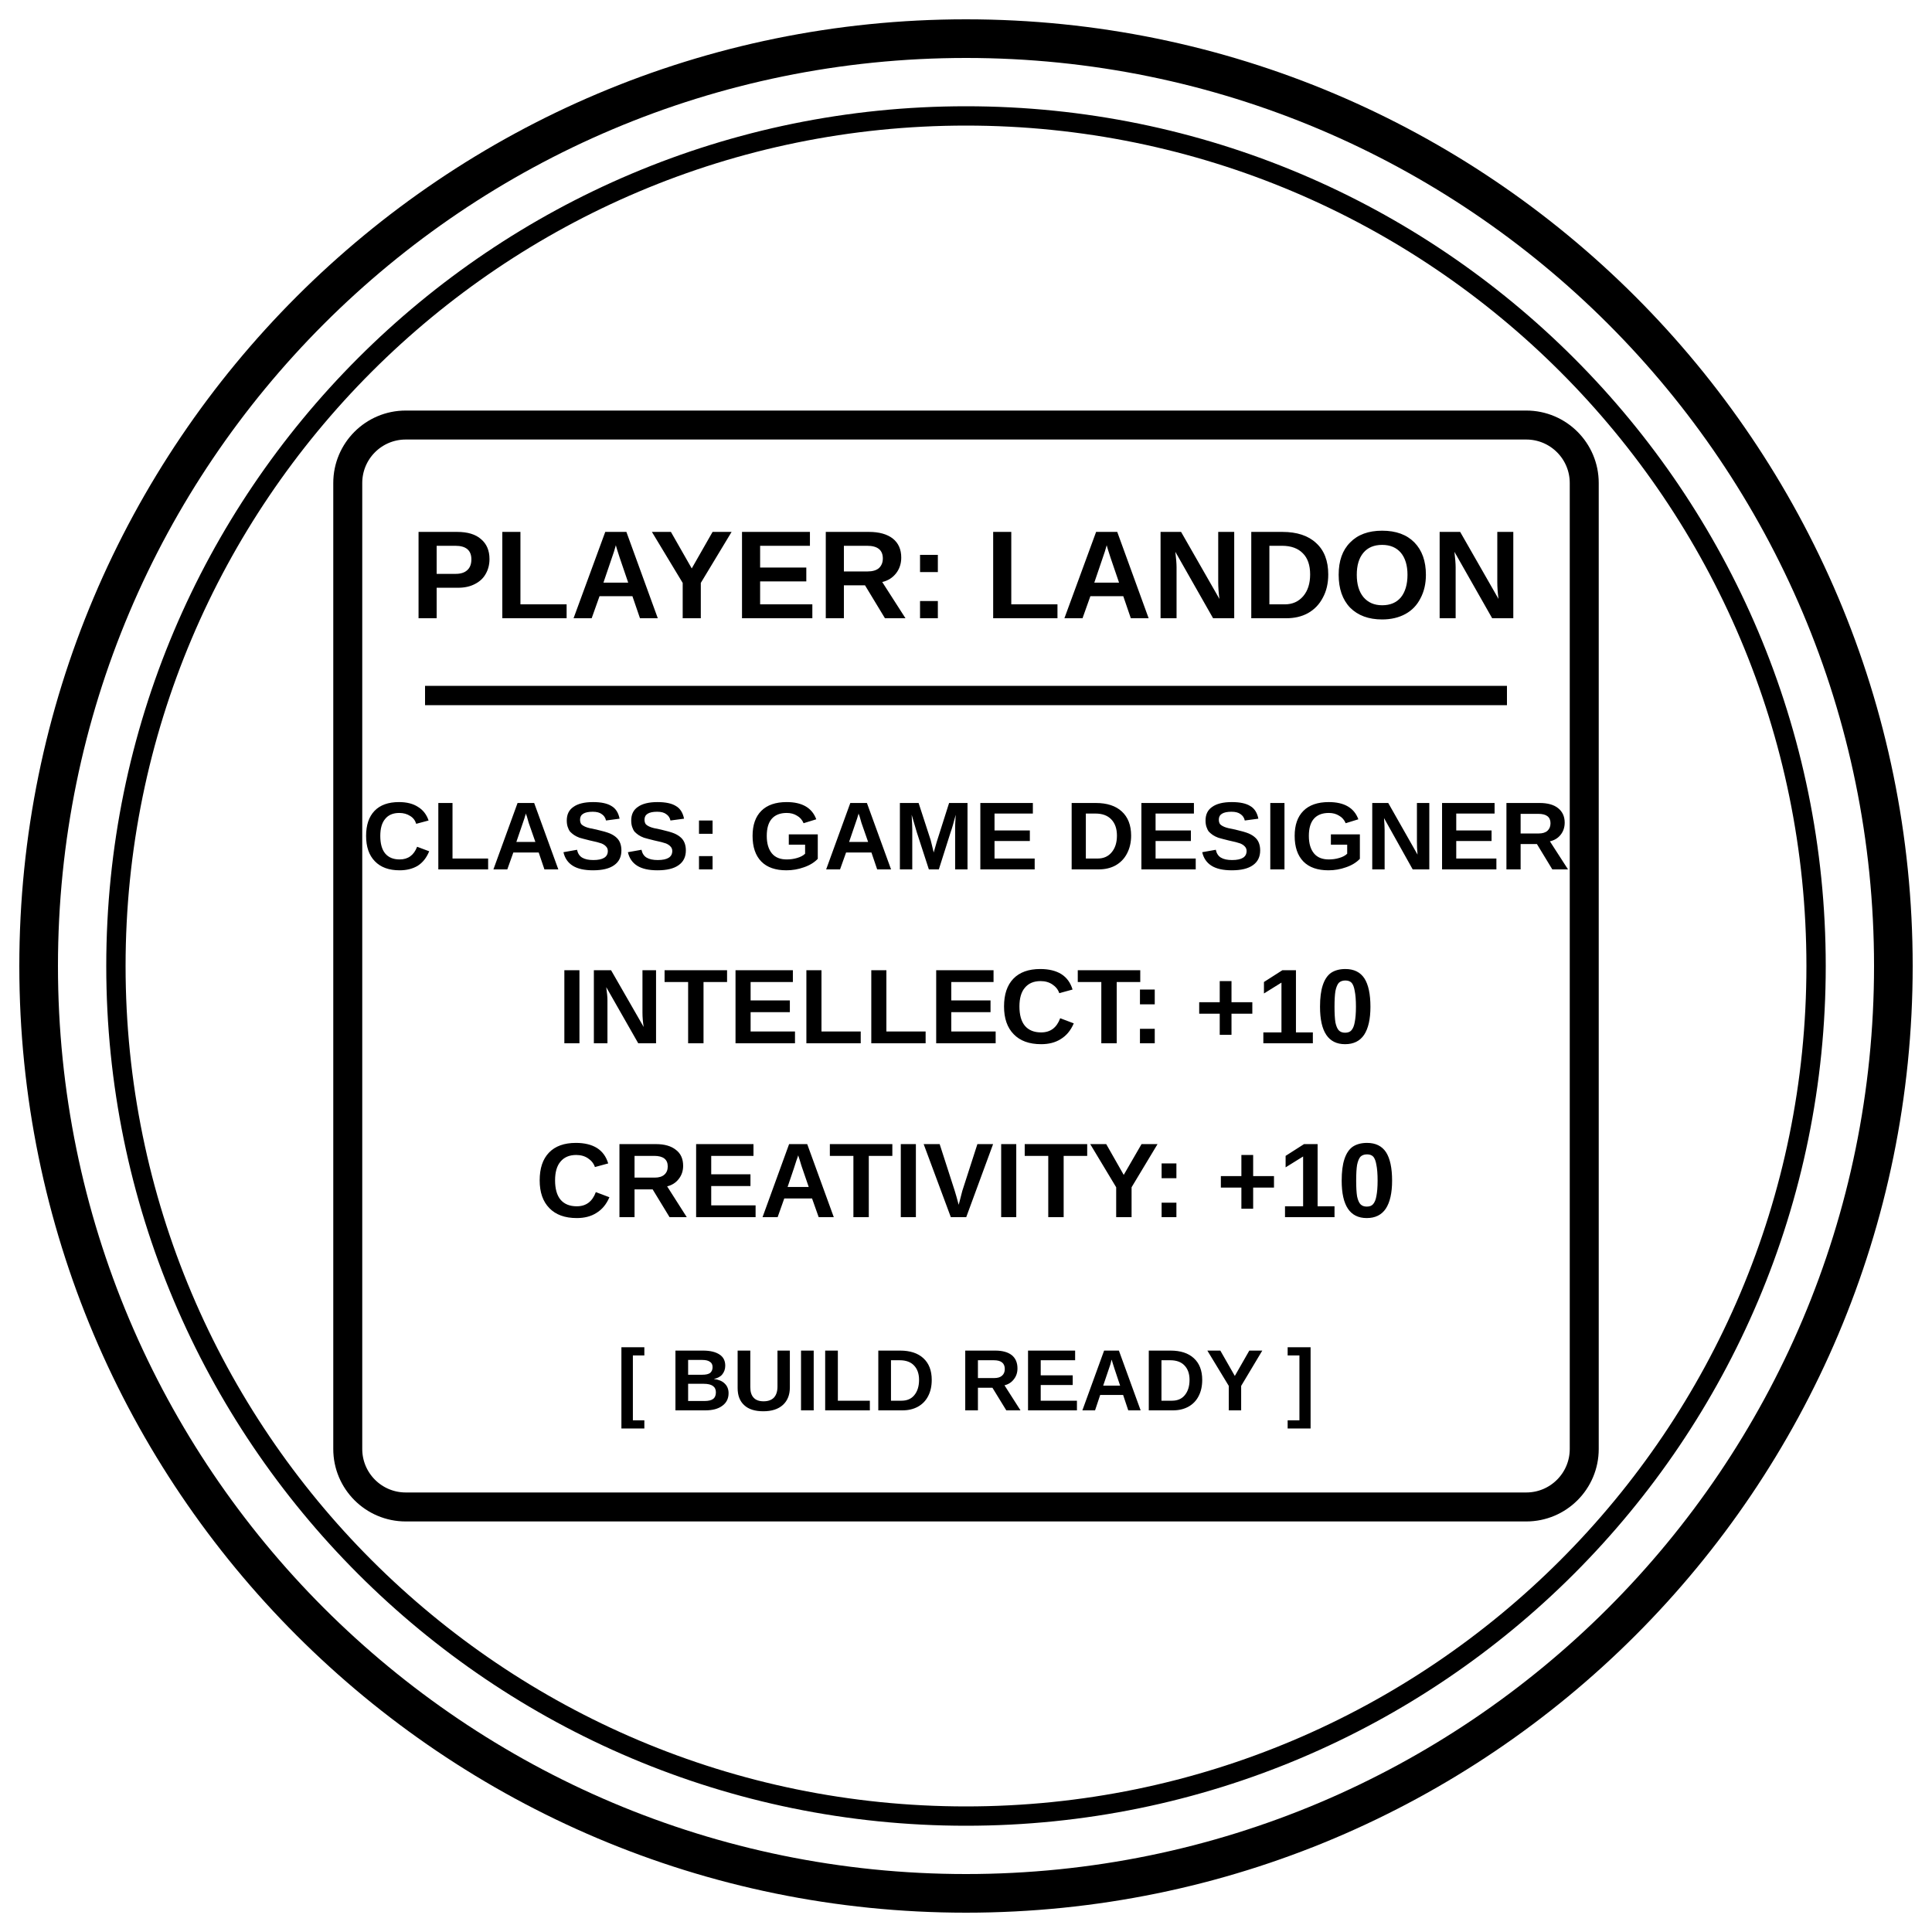
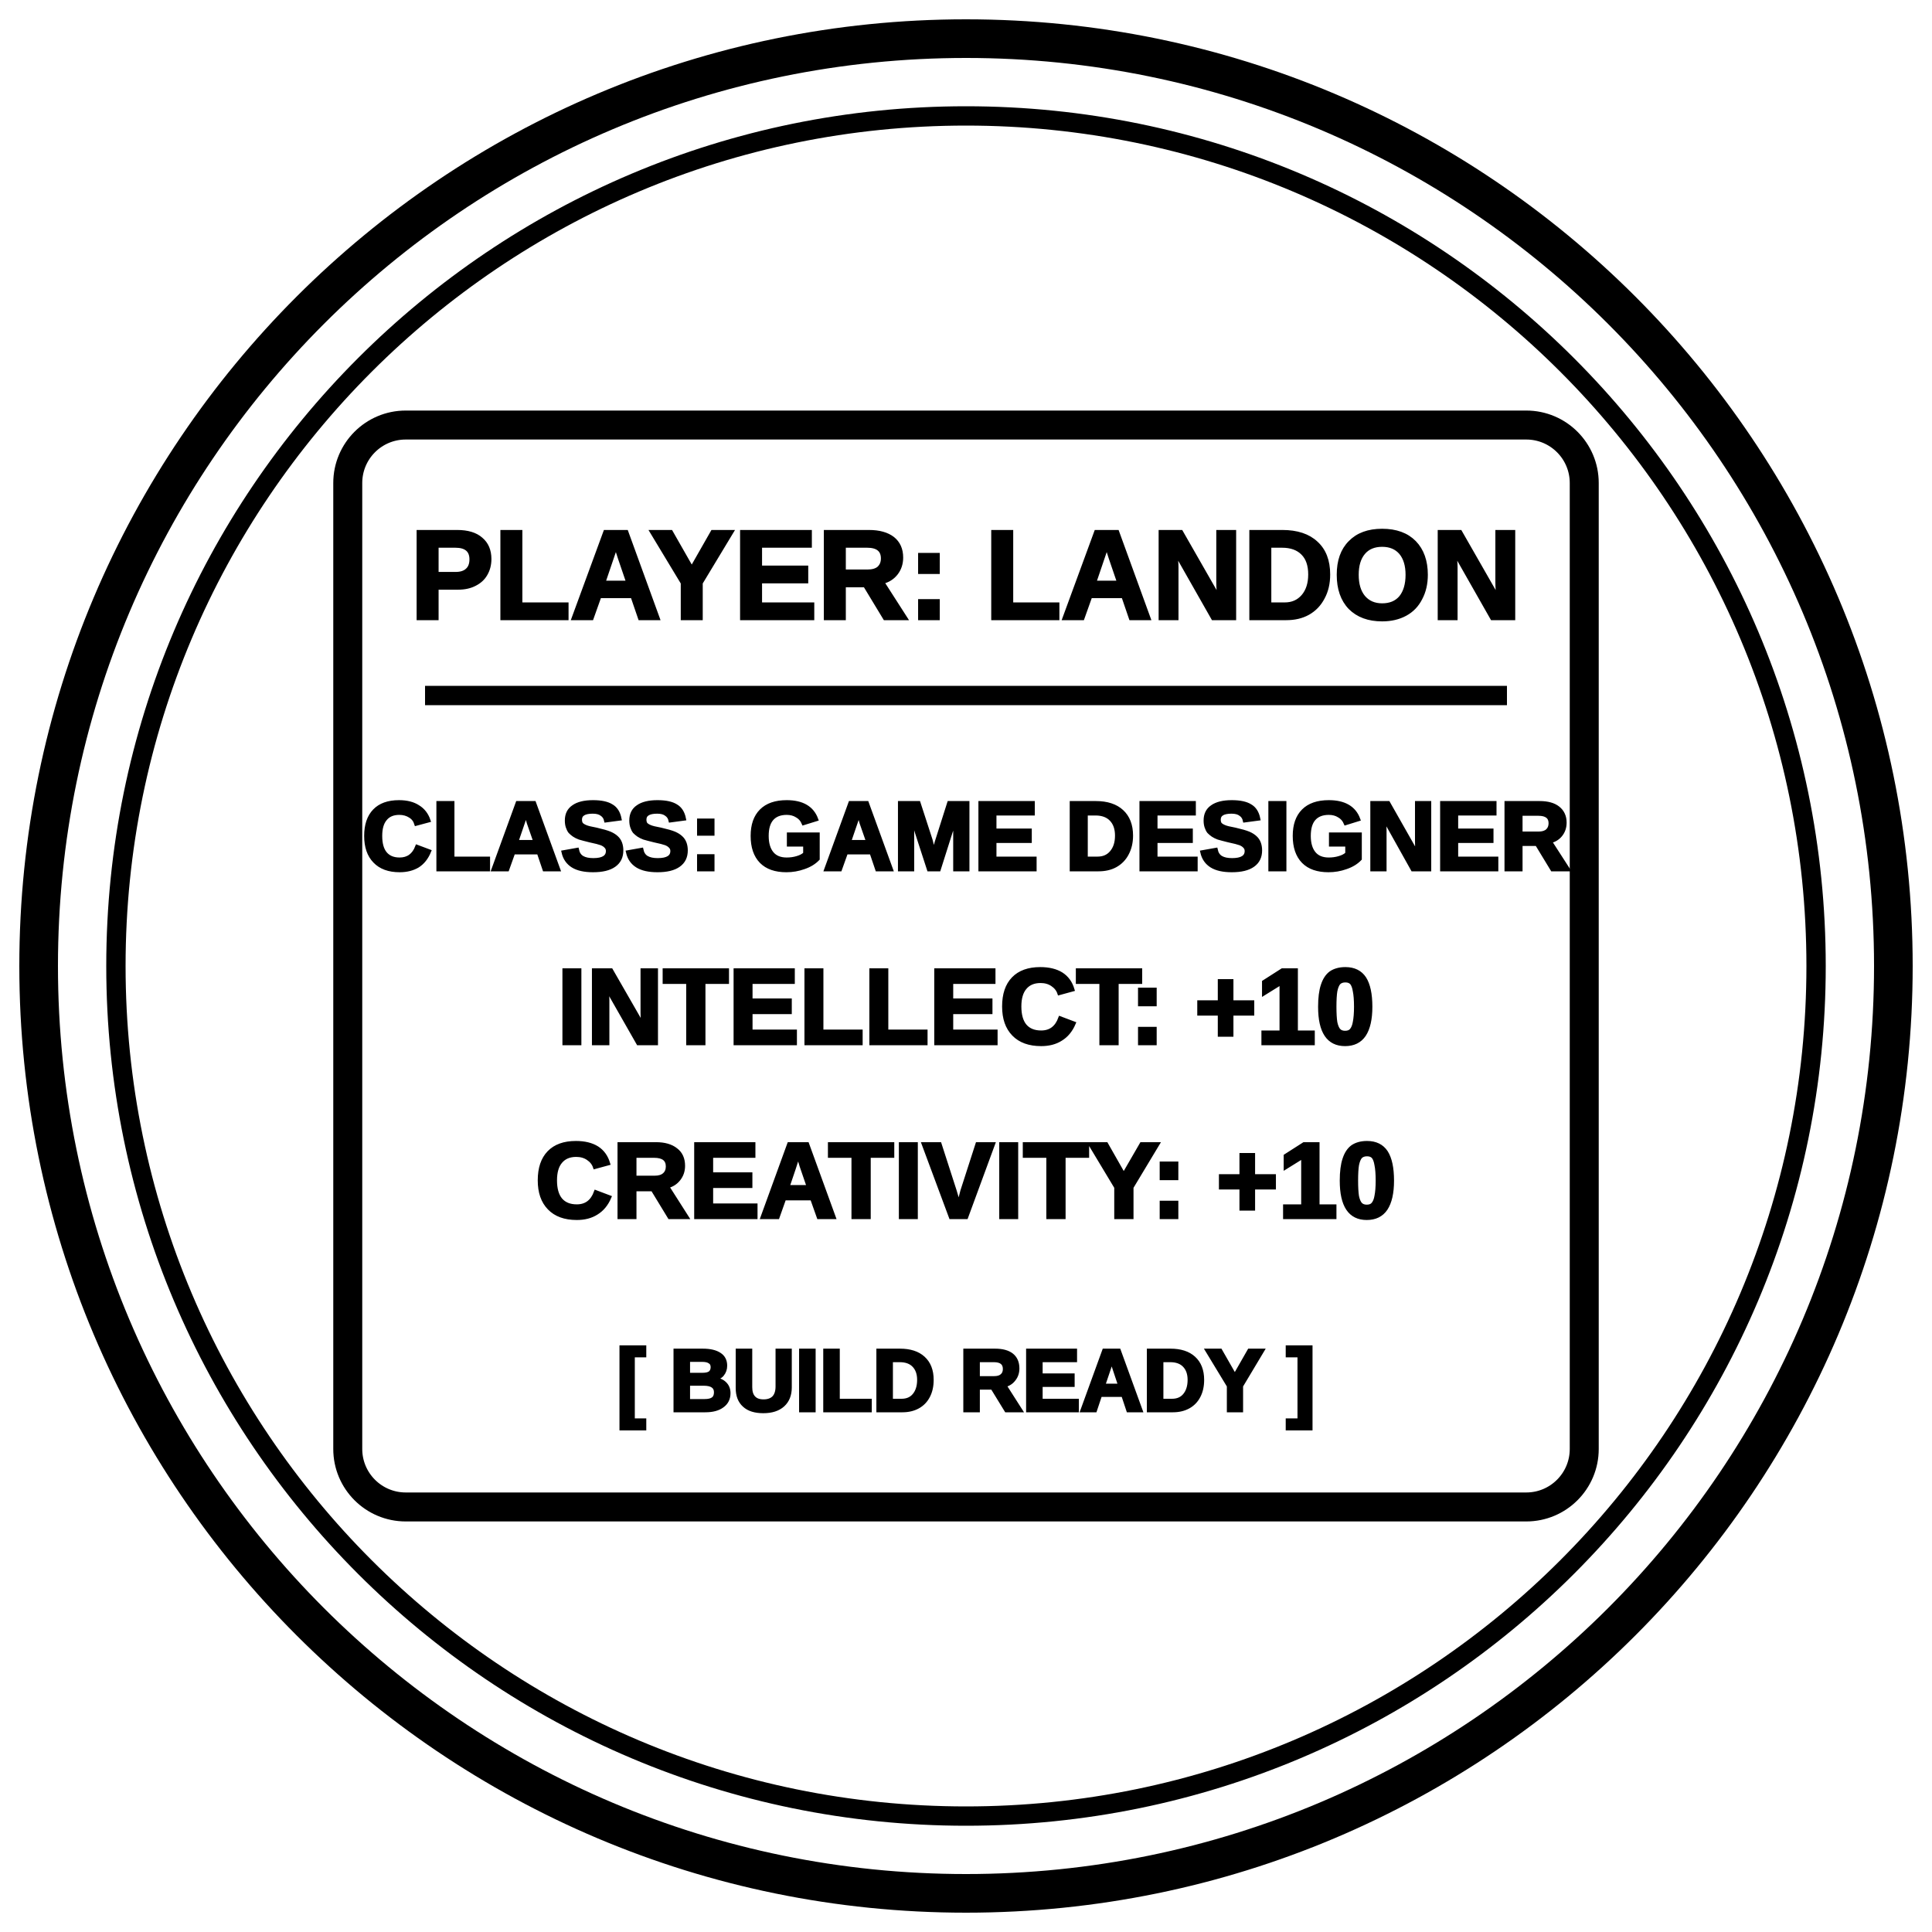
<svg xmlns="http://www.w3.org/2000/svg" viewBox="0 0 100 100" width="50mm" height="50mm">
  <circle cx="50" cy="50" r="48" stroke="black" stroke-width="2" fill="none" />
  <circle cx="50" cy="50" r="44" stroke="black" stroke-width="1" fill="none" />
  <rect x="18" y="22" width="64" height="56" rx="3" fill="none" stroke="black" stroke-width="1.5" />
-   <text x="50" y="32" font-family="monospace, Arial, sans-serif" font-size="6.5" font-weight="bold" text-anchor="middle" fill="black">PLAYER: LANDON</text>
+   <text x="50" y="32" font-family="monospace, Arial, sans-serif" font-size="6.5" font-weight="bold" text-anchor="middle" fill="black" stroke="black" stroke-width="0.2" paint-order="stroke fill">PLAYER: LANDON</text>
  <line x1="22" y1="36" x2="78" y2="36" stroke="black" stroke-width="1" />
-   <text x="50" y="45" font-family="monospace, Arial, sans-serif" font-size="5" font-weight="bold" text-anchor="middle" fill="black">CLASS: GAME DESIGNER</text>
-   <text x="50" y="54" font-family="monospace, Arial, sans-serif" font-size="5.5" font-weight="bold" text-anchor="middle" fill="black">INTELLECT: +10</text>
-   <text x="50" y="63" font-family="monospace, Arial, sans-serif" font-size="5.5" font-weight="bold" text-anchor="middle" fill="black">CREATIVITY: +10</text>
-   <text x="50" y="73" font-family="monospace, Arial, sans-serif" font-size="4.5" font-weight="bold" text-anchor="middle" fill="black">[ BUILD READY ]</text>
+   <text x="50" y="45" font-family="monospace, Arial, sans-serif" font-size="5" font-weight="bold" text-anchor="middle" fill="black" stroke="black" stroke-width="0.2" paint-order="stroke fill">CLASS: GAME DESIGNER</text>
+   <text x="50" y="54" font-family="monospace, Arial, sans-serif" font-size="5.5" font-weight="bold" text-anchor="middle" fill="black" stroke="black" stroke-width="0.2" paint-order="stroke fill">INTELLECT: +10</text>
+   <text x="50" y="63" font-family="monospace, Arial, sans-serif" font-size="5.5" font-weight="bold" text-anchor="middle" fill="black" stroke="black" stroke-width="0.2" paint-order="stroke fill">CREATIVITY: +10</text>
+   <text x="50" y="73" font-family="monospace, Arial, sans-serif" font-size="4.5" font-weight="bold" text-anchor="middle" fill="black" stroke="black" stroke-width="0.2" paint-order="stroke fill">[ BUILD READY ]</text>
</svg>
